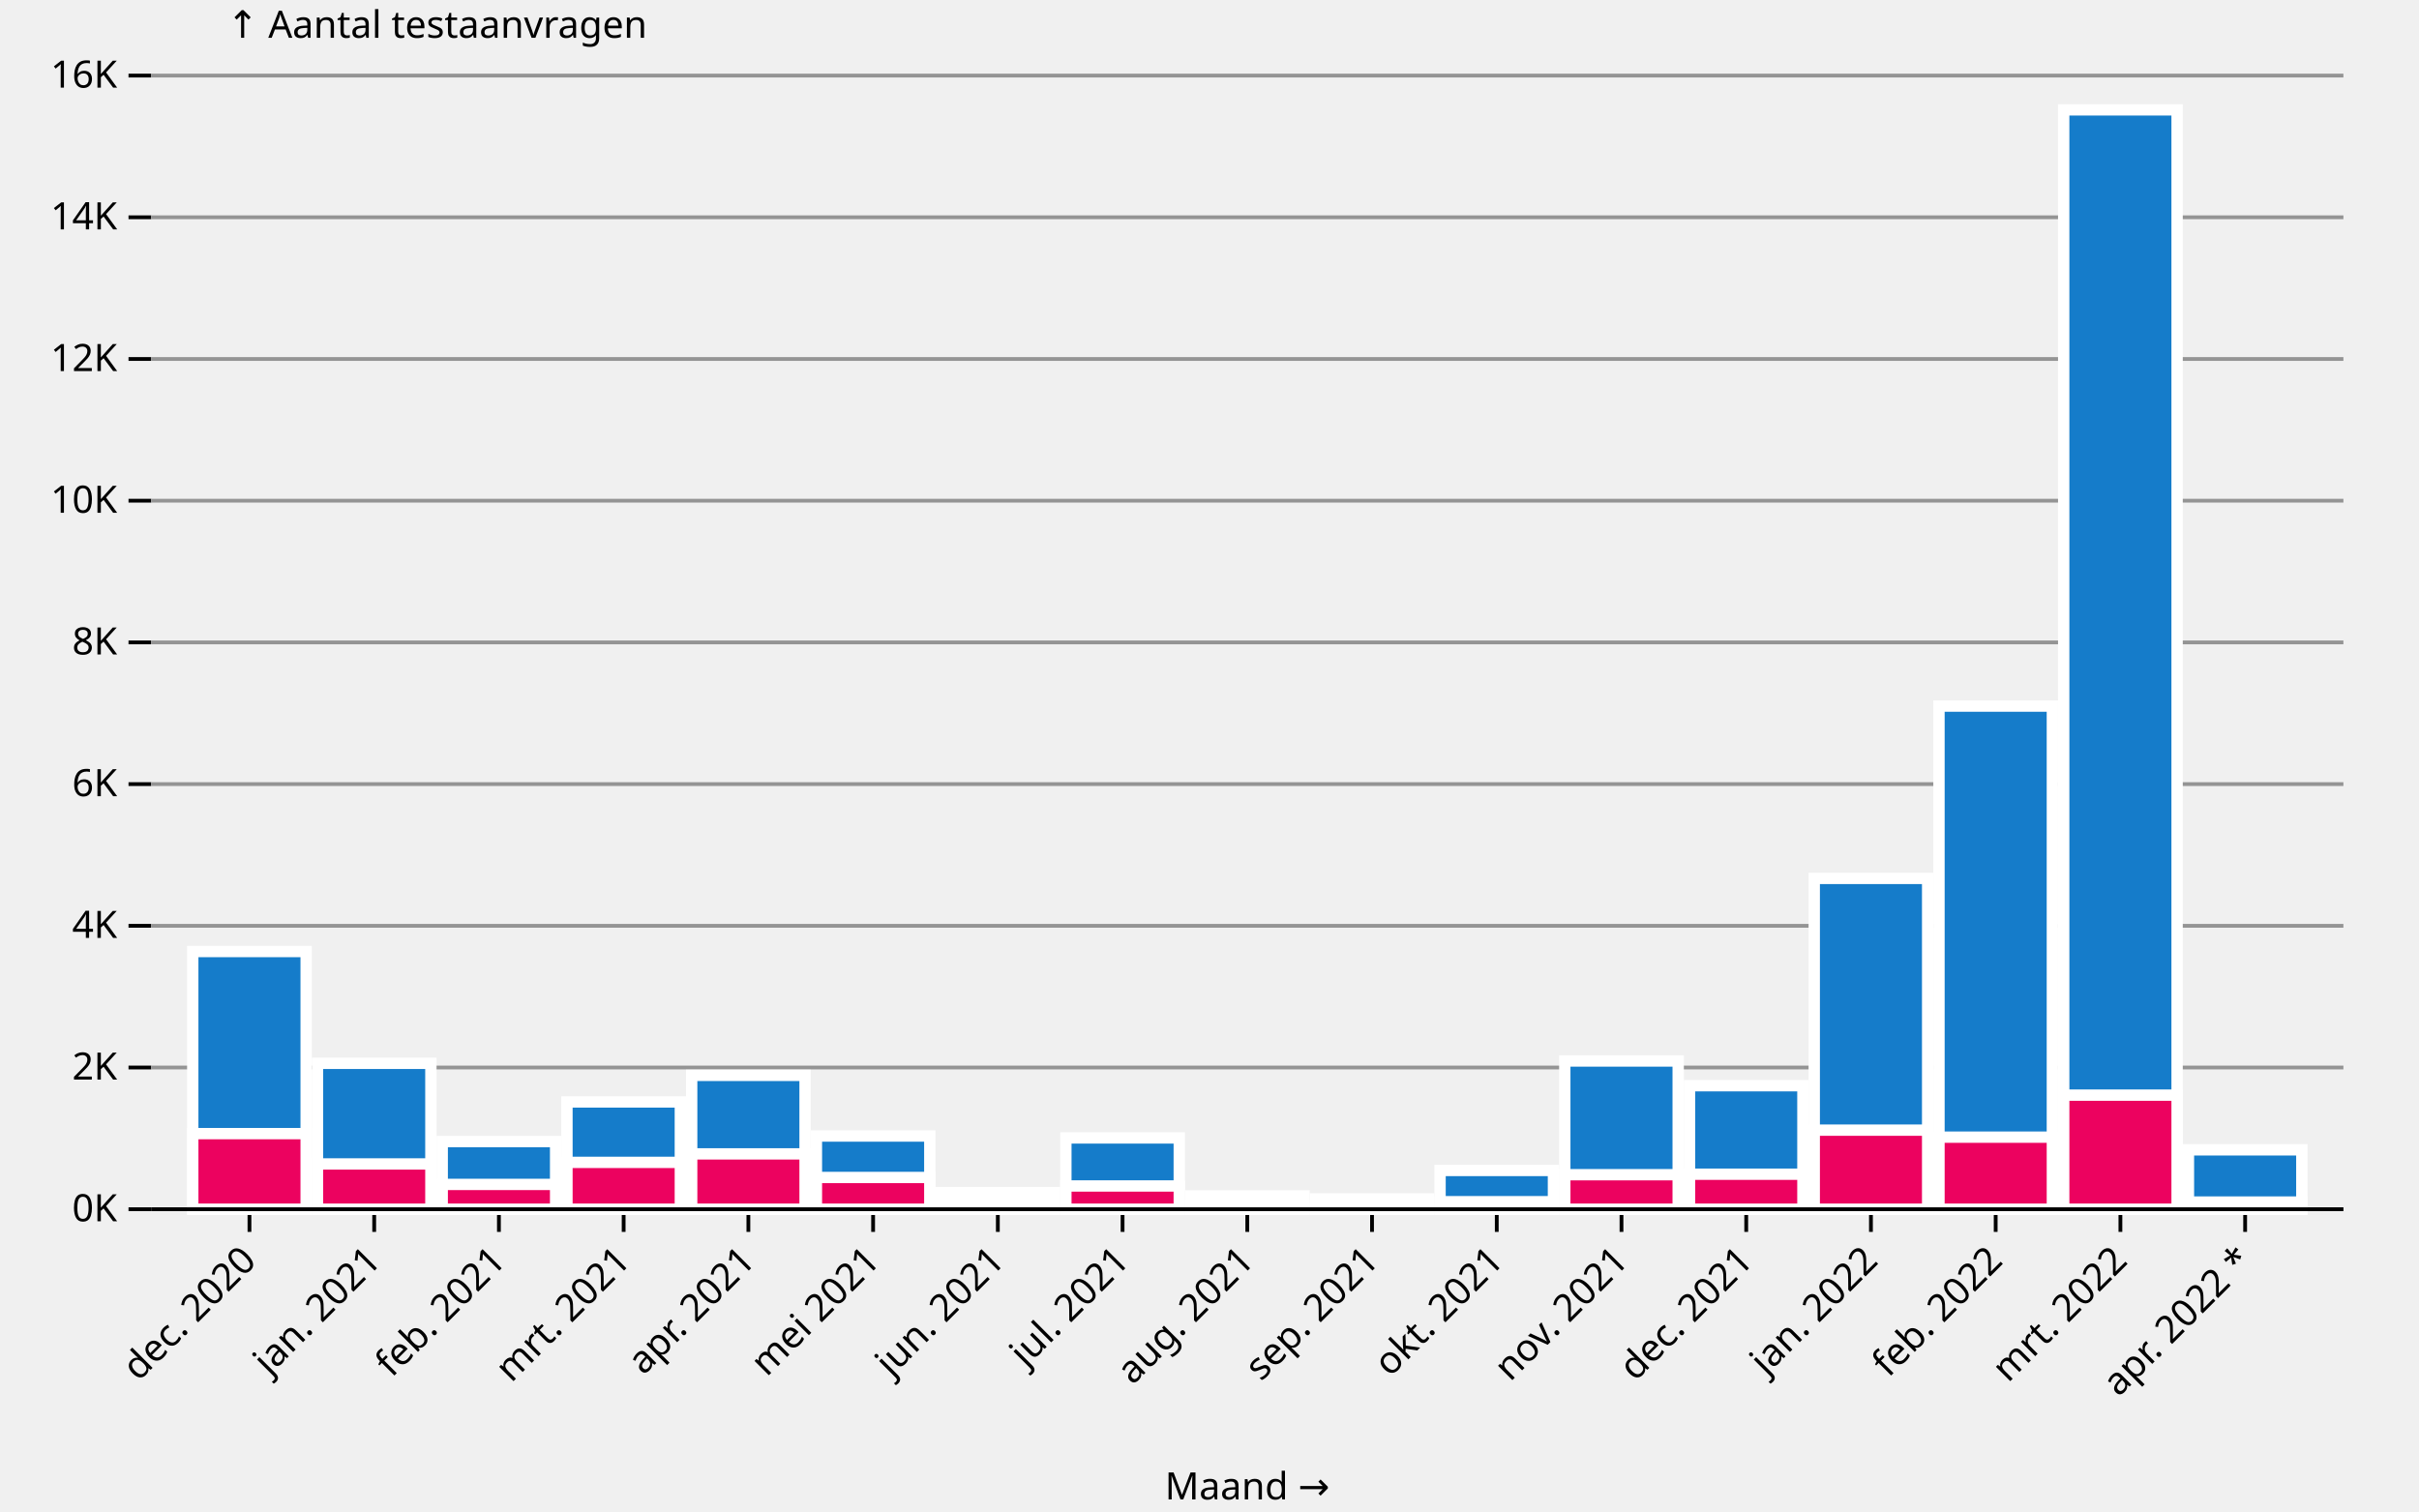
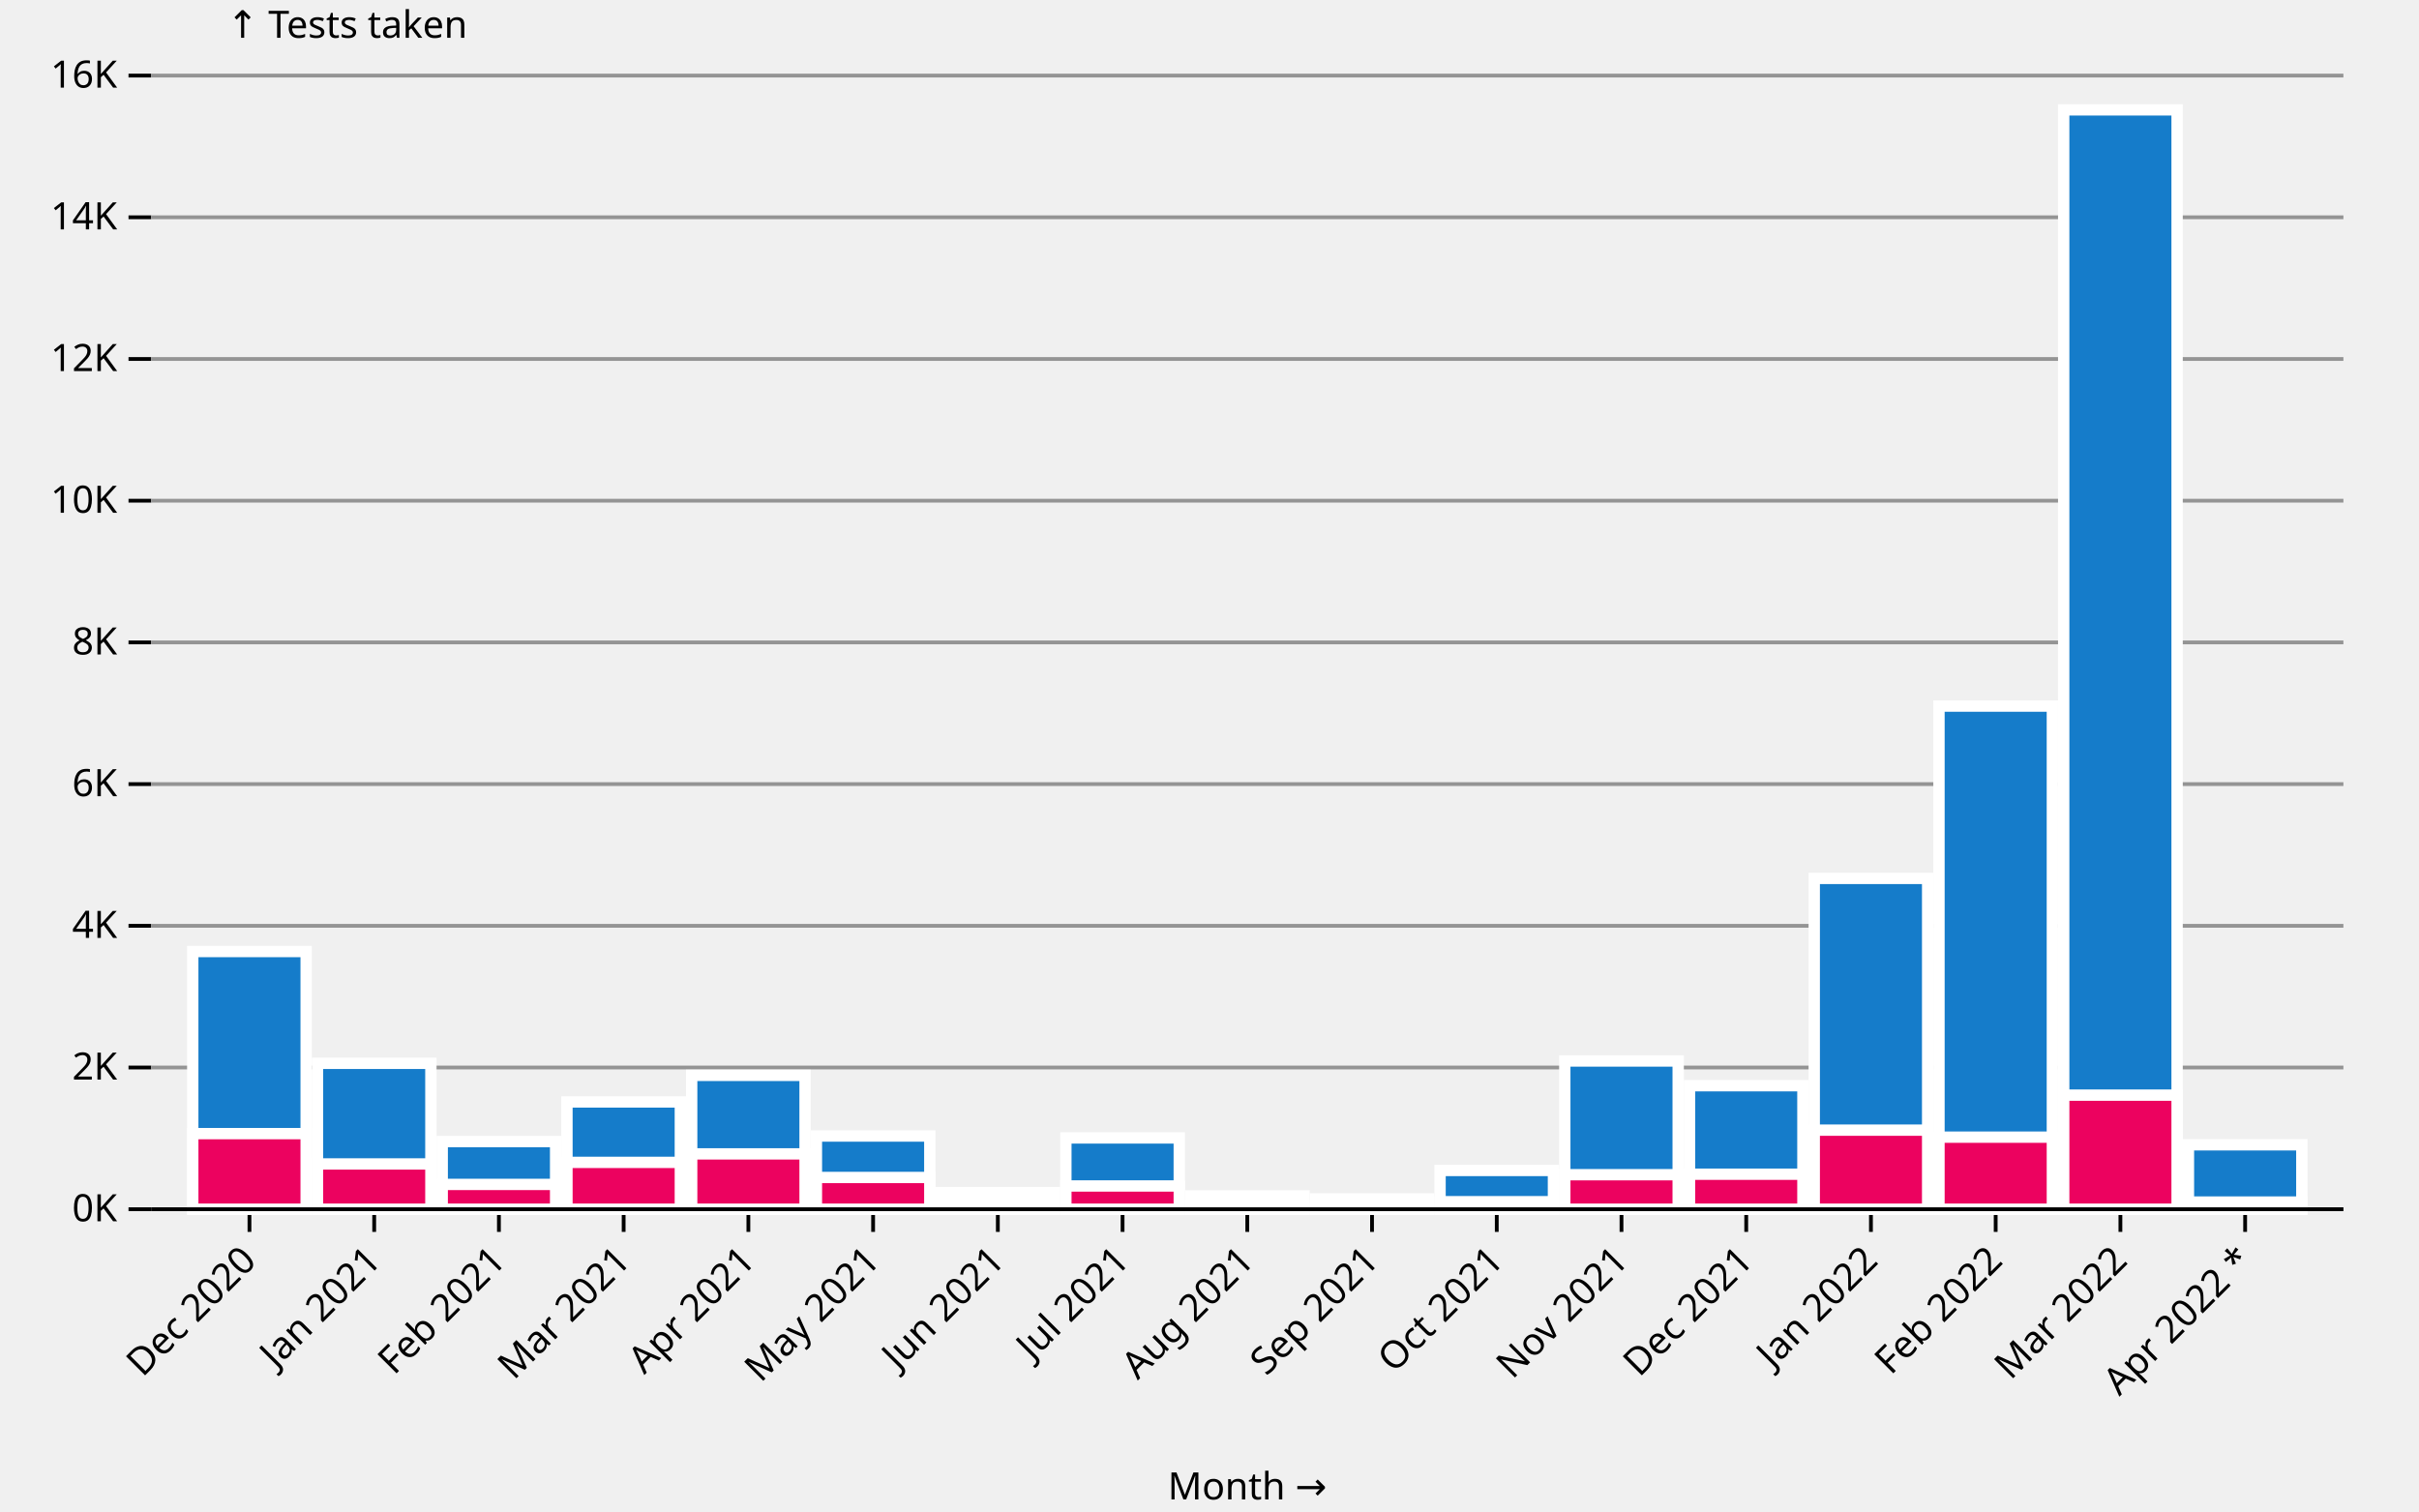
<svg xmlns="http://www.w3.org/2000/svg" class="plot-9e1b856ca2f26" fill="currentColor" font-family="system-ui, sans-serif" font-size="10" text-anchor="middle" width="640" height="400" viewBox="0 0 640 400">
  <style>
        line[stroke-opacity] {
            stroke-opacity: 1;
            stroke: #949494;
        }
</style>
  <style>
-         .plot-58ec31d5466c {
+         .plot-18caac010baba {
          display: block;
          background: white;
          height: auto;
          height: intrinsic;
          max-width: 100%;
        }
-         .plot-58ec31d5466c text,
-         .plot-58ec31d5466c tspan {
+         .plot-18caac010baba text,
+         .plot-18caac010baba tspan {
          white-space: pre;
        }
      </style>
-   <g aria-label="y-axis" aria-description="↑ Aantal testaanvragen" transform="translate(40,0)" fill="none" text-anchor="end" font-variant="tabular-nums">
+   <g aria-label="y-axis" aria-description="↑ Tests taken" transform="translate(40,0)" fill="none" text-anchor="end" font-variant="tabular-nums">
    <g class="tick" opacity="1" transform="translate(0,320)">
      <line stroke="currentColor" x2="-6" />
      <line stroke="currentColor" x2="580" stroke-opacity="0.1" />
      <text fill="currentColor" x="-9" dy="0.32em">0K</text>
    </g>
    <g class="tick" opacity="1" transform="translate(0,282.5)">
      <line stroke="currentColor" x2="-6" />
      <line stroke="currentColor" x2="580" stroke-opacity="0.1" />
      <text fill="currentColor" x="-9" dy="0.32em">2K</text>
    </g>
    <g class="tick" opacity="1" transform="translate(0,245)">
      <line stroke="currentColor" x2="-6" />
      <line stroke="currentColor" x2="580" stroke-opacity="0.1" />
      <text fill="currentColor" x="-9" dy="0.32em">4K</text>
    </g>
    <g class="tick" opacity="1" transform="translate(0,207.5)">
      <line stroke="currentColor" x2="-6" />
      <line stroke="currentColor" x2="580" stroke-opacity="0.1" />
      <text fill="currentColor" x="-9" dy="0.32em">6K</text>
    </g>
    <g class="tick" opacity="1" transform="translate(0,170)">
      <line stroke="currentColor" x2="-6" />
      <line stroke="currentColor" x2="580" stroke-opacity="0.1" />
      <text fill="currentColor" x="-9" dy="0.32em">8K</text>
    </g>
    <g class="tick" opacity="1" transform="translate(0,132.5)">
      <line stroke="currentColor" x2="-6" />
      <line stroke="currentColor" x2="580" stroke-opacity="0.1" />
      <text fill="currentColor" x="-9" dy="0.32em">10K</text>
    </g>
    <g class="tick" opacity="1" transform="translate(0,95)">
      <line stroke="currentColor" x2="-6" />
      <line stroke="currentColor" x2="580" stroke-opacity="0.1" />
      <text fill="currentColor" x="-9" dy="0.32em">12K</text>
    </g>
    <g class="tick" opacity="1" transform="translate(0,57.5)">
      <line stroke="currentColor" x2="-6" />
      <line stroke="currentColor" x2="580" stroke-opacity="0.1" />
      <text fill="currentColor" x="-9" dy="0.32em">14K</text>
    </g>
    <g class="tick" opacity="1" transform="translate(0,20)">
      <line stroke="currentColor" x2="-6" />
      <line stroke="currentColor" x2="580" stroke-opacity="0.1" />
      <text fill="currentColor" x="-9" dy="0.32em">16K</text>
    </g>
-     <text fill="currentColor" transform="translate(20,20)" dy="-1em" text-anchor="start">↑ Aantal testaanvragen</text>
+     <text fill="currentColor" transform="translate(20,20)" dy="-1em" text-anchor="start">↑ Tests taken</text>
  </g>
-   <g aria-label="x-axis" aria-description="Maand →" transform="translate(0,320)" fill="none" text-anchor="middle">
+   <g aria-label="x-axis" aria-description="Month →" transform="translate(0,320)" fill="none" text-anchor="middle">
    <g class="tick" opacity="1" transform="translate(66,0)">
      <line stroke="currentColor" y2="6" />
-       <text fill="currentColor" dy="0.32em" transform="translate(0, 11.82843) rotate(-45)" text-anchor="end">dec. 2020</text>
+       <text fill="currentColor" dy="0.32em" transform="translate(0, 11.82843) rotate(-45)" text-anchor="end">Dec 2020</text>
    </g>
    <g class="tick" opacity="1" transform="translate(99,0)">
      <line stroke="currentColor" y2="6" />
-       <text fill="currentColor" dy="0.32em" transform="translate(0, 11.82843) rotate(-45)" text-anchor="end">jan. 2021</text>
+       <text fill="currentColor" dy="0.32em" transform="translate(0, 11.82843) rotate(-45)" text-anchor="end">Jan 2021</text>
    </g>
    <g class="tick" opacity="1" transform="translate(132,0)">
      <line stroke="currentColor" y2="6" />
-       <text fill="currentColor" dy="0.32em" transform="translate(0, 11.82843) rotate(-45)" text-anchor="end">feb. 2021</text>
+       <text fill="currentColor" dy="0.32em" transform="translate(0, 11.82843) rotate(-45)" text-anchor="end">Feb 2021</text>
    </g>
    <g class="tick" opacity="1" transform="translate(165,0)">
      <line stroke="currentColor" y2="6" />
-       <text fill="currentColor" dy="0.32em" transform="translate(0, 11.82843) rotate(-45)" text-anchor="end">mrt. 2021</text>
+       <text fill="currentColor" dy="0.32em" transform="translate(0, 11.82843) rotate(-45)" text-anchor="end">Mar 2021</text>
    </g>
    <g class="tick" opacity="1" transform="translate(198,0)">
      <line stroke="currentColor" y2="6" />
-       <text fill="currentColor" dy="0.32em" transform="translate(0, 11.82843) rotate(-45)" text-anchor="end">apr. 2021</text>
+       <text fill="currentColor" dy="0.32em" transform="translate(0, 11.82843) rotate(-45)" text-anchor="end">Apr 2021</text>
    </g>
    <g class="tick" opacity="1" transform="translate(231,0)">
      <line stroke="currentColor" y2="6" />
-       <text fill="currentColor" dy="0.32em" transform="translate(0, 11.82843) rotate(-45)" text-anchor="end">mei 2021</text>
+       <text fill="currentColor" dy="0.32em" transform="translate(0, 11.82843) rotate(-45)" text-anchor="end">May 2021</text>
    </g>
    <g class="tick" opacity="1" transform="translate(264,0)">
      <line stroke="currentColor" y2="6" />
-       <text fill="currentColor" dy="0.32em" transform="translate(0, 11.82843) rotate(-45)" text-anchor="end">jun. 2021</text>
+       <text fill="currentColor" dy="0.32em" transform="translate(0, 11.82843) rotate(-45)" text-anchor="end">Jun 2021</text>
    </g>
    <g class="tick" opacity="1" transform="translate(297,0)">
      <line stroke="currentColor" y2="6" />
-       <text fill="currentColor" dy="0.32em" transform="translate(0, 11.82843) rotate(-45)" text-anchor="end">jul. 2021</text>
+       <text fill="currentColor" dy="0.32em" transform="translate(0, 11.82843) rotate(-45)" text-anchor="end">Jul 2021</text>
    </g>
    <g class="tick" opacity="1" transform="translate(330,0)">
      <line stroke="currentColor" y2="6" />
-       <text fill="currentColor" dy="0.32em" transform="translate(0, 11.82843) rotate(-45)" text-anchor="end">aug. 2021</text>
+       <text fill="currentColor" dy="0.32em" transform="translate(0, 11.82843) rotate(-45)" text-anchor="end">Aug 2021</text>
    </g>
    <g class="tick" opacity="1" transform="translate(363,0)">
      <line stroke="currentColor" y2="6" />
-       <text fill="currentColor" dy="0.32em" transform="translate(0, 11.82843) rotate(-45)" text-anchor="end">sep. 2021</text>
+       <text fill="currentColor" dy="0.32em" transform="translate(0, 11.82843) rotate(-45)" text-anchor="end">Sep 2021</text>
    </g>
    <g class="tick" opacity="1" transform="translate(396,0)">
      <line stroke="currentColor" y2="6" />
-       <text fill="currentColor" dy="0.32em" transform="translate(0, 11.82843) rotate(-45)" text-anchor="end">okt. 2021</text>
+       <text fill="currentColor" dy="0.32em" transform="translate(0, 11.82843) rotate(-45)" text-anchor="end">Oct 2021</text>
    </g>
    <g class="tick" opacity="1" transform="translate(429,0)">
      <line stroke="currentColor" y2="6" />
-       <text fill="currentColor" dy="0.32em" transform="translate(0, 11.82843) rotate(-45)" text-anchor="end">nov. 2021</text>
+       <text fill="currentColor" dy="0.32em" transform="translate(0, 11.82843) rotate(-45)" text-anchor="end">Nov 2021</text>
    </g>
    <g class="tick" opacity="1" transform="translate(462,0)">
      <line stroke="currentColor" y2="6" />
-       <text fill="currentColor" dy="0.32em" transform="translate(0, 11.82843) rotate(-45)" text-anchor="end">dec. 2021</text>
+       <text fill="currentColor" dy="0.32em" transform="translate(0, 11.82843) rotate(-45)" text-anchor="end">Dec 2021</text>
    </g>
    <g class="tick" opacity="1" transform="translate(495,0)">
      <line stroke="currentColor" y2="6" />
-       <text fill="currentColor" dy="0.32em" transform="translate(0, 11.82843) rotate(-45)" text-anchor="end">jan. 2022</text>
+       <text fill="currentColor" dy="0.32em" transform="translate(0, 11.82843) rotate(-45)" text-anchor="end">Jan 2022</text>
    </g>
    <g class="tick" opacity="1" transform="translate(528,0)">
      <line stroke="currentColor" y2="6" />
-       <text fill="currentColor" dy="0.32em" transform="translate(0, 11.82843) rotate(-45)" text-anchor="end">feb. 2022</text>
+       <text fill="currentColor" dy="0.32em" transform="translate(0, 11.82843) rotate(-45)" text-anchor="end">Feb 2022</text>
    </g>
    <g class="tick" opacity="1" transform="translate(561,0)">
      <line stroke="currentColor" y2="6" />
-       <text fill="currentColor" dy="0.32em" transform="translate(0, 11.82843) rotate(-45)" text-anchor="end">mrt. 2022</text>
+       <text fill="currentColor" dy="0.32em" transform="translate(0, 11.82843) rotate(-45)" text-anchor="end">Mar 2022</text>
    </g>
    <g class="tick" opacity="1" transform="translate(594,0)">
      <line stroke="currentColor" y2="6" />
-       <text fill="currentColor" dy="0.32em" transform="translate(0, 11.82843) rotate(-45)" text-anchor="end">apr. 2022 *</text>
+       <text fill="currentColor" dy="0.32em" transform="translate(0, 11.82843) rotate(-45)" text-anchor="end">Apr 2022 *</text>
    </g>
-     <text fill="currentColor" transform="translate(330,80)" dy="-0.32em" text-anchor="middle">Maand →</text>
+     <text fill="currentColor" transform="translate(330,80)" dy="-0.32em" text-anchor="middle">Month →</text>
  </g>
  <g aria-label="bar" fill="#157CCA" stroke="white" stroke-width="3">
    <rect x="51" width="30" y="251.806" height="68.194" />
    <rect x="84" width="30" y="281.394" height="38.606" />
    <rect x="117" width="30" y="302.094" height="17.906" />
    <rect x="150" width="30" y="291.613" height="28.387" />
    <rect x="183" width="30" y="284.581" height="35.419" />
    <rect x="216" width="30" y="300.631" height="19.369" />
    <rect x="249" width="30" y="315.594" height="4.406" />
    <rect x="282" width="30" y="301.137" height="18.863" />
    <rect x="315" width="30" y="316.475" height="3.525" />
    <rect x="348" width="30" y="317.262" height="2.738" />
    <rect x="381" width="30" y="309.744" height="10.256" />
    <rect x="414" width="30" y="280.775" height="39.225" />
    <rect x="447" width="30" y="287.319" height="32.681" />
    <rect x="480" width="30" y="232.456" height="87.544" />
    <rect x="513" width="30" y="186.856" height="133.144" />
    <rect x="546" width="30" y="29.075" height="290.925" />
-     <rect x="579" width="30" y="304.288" height="15.712" />
+     <rect x="579" width="30" y="302.956" height="17.044" />
  </g>
  <g aria-label="bar" fill="#ec025f" stroke="white" stroke-width="3">
    <rect x="51" width="30" y="299.994" height="20.006" />
    <rect x="84" width="30" y="308.019" height="11.981" />
    <rect x="117" width="30" y="313.438" height="6.562" />
    <rect x="150" width="30" y="307.606" height="12.394" />
    <rect x="183" width="30" y="305.356" height="14.644" />
    <rect x="216" width="30" y="311.6" height="8.4" />
    <rect x="249" width="30" y="318.425" height="1.575" />
    <rect x="282" width="30" y="313.85" height="6.15" />
    <rect x="315" width="30" y="319.025" height="0.975" />
    <rect x="348" width="30" y="319.944" height="0.056" />
    <rect x="381" width="30" y="318.012" height="1.988" />
    <rect x="414" width="30" y="310.869" height="9.131" />
    <rect x="447" width="30" y="310.738" height="9.262" />
    <rect x="480" width="30" y="299.075" height="20.925" />
    <rect x="513" width="30" y="300.931" height="19.069" />
    <rect x="546" width="30" y="289.812" height="30.188" />
    <rect x="579" width="30" y="318.106" height="1.894" />
  </g>
  <g aria-label="rule" stroke="currentColor">
    <line x1="40" x2="620" y1="320" y2="320" />
  </g>
</svg>
